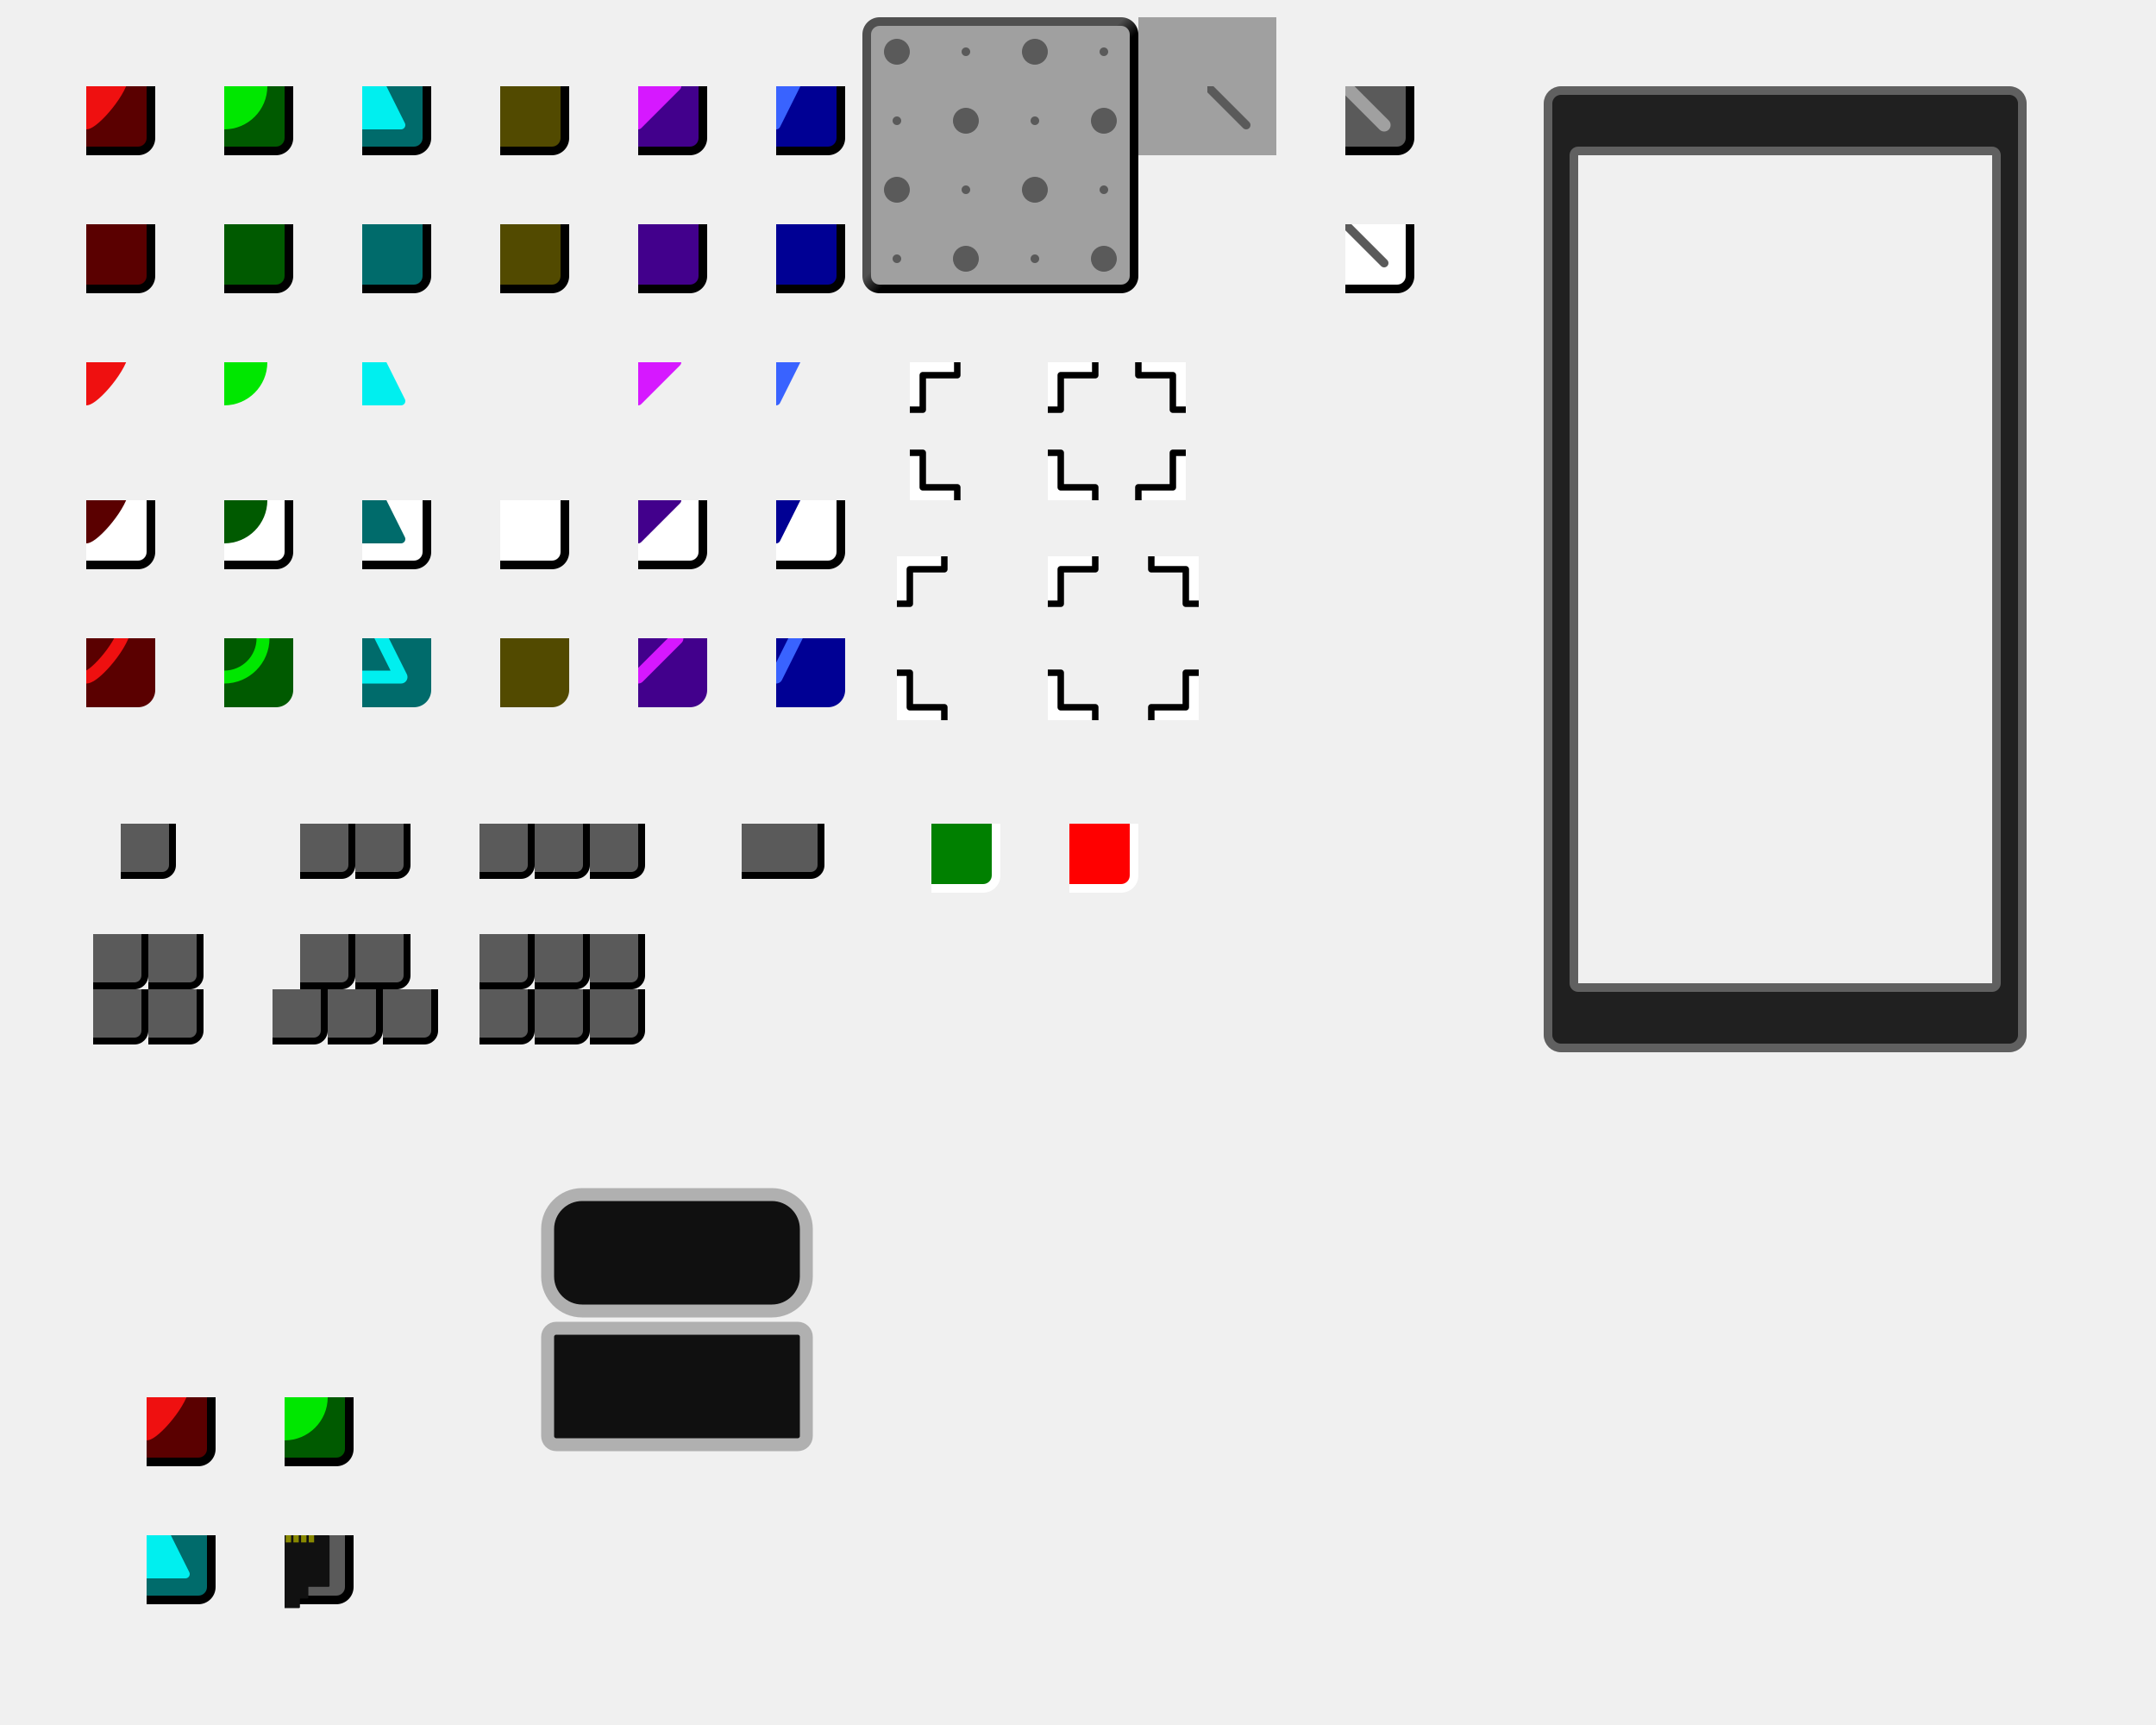
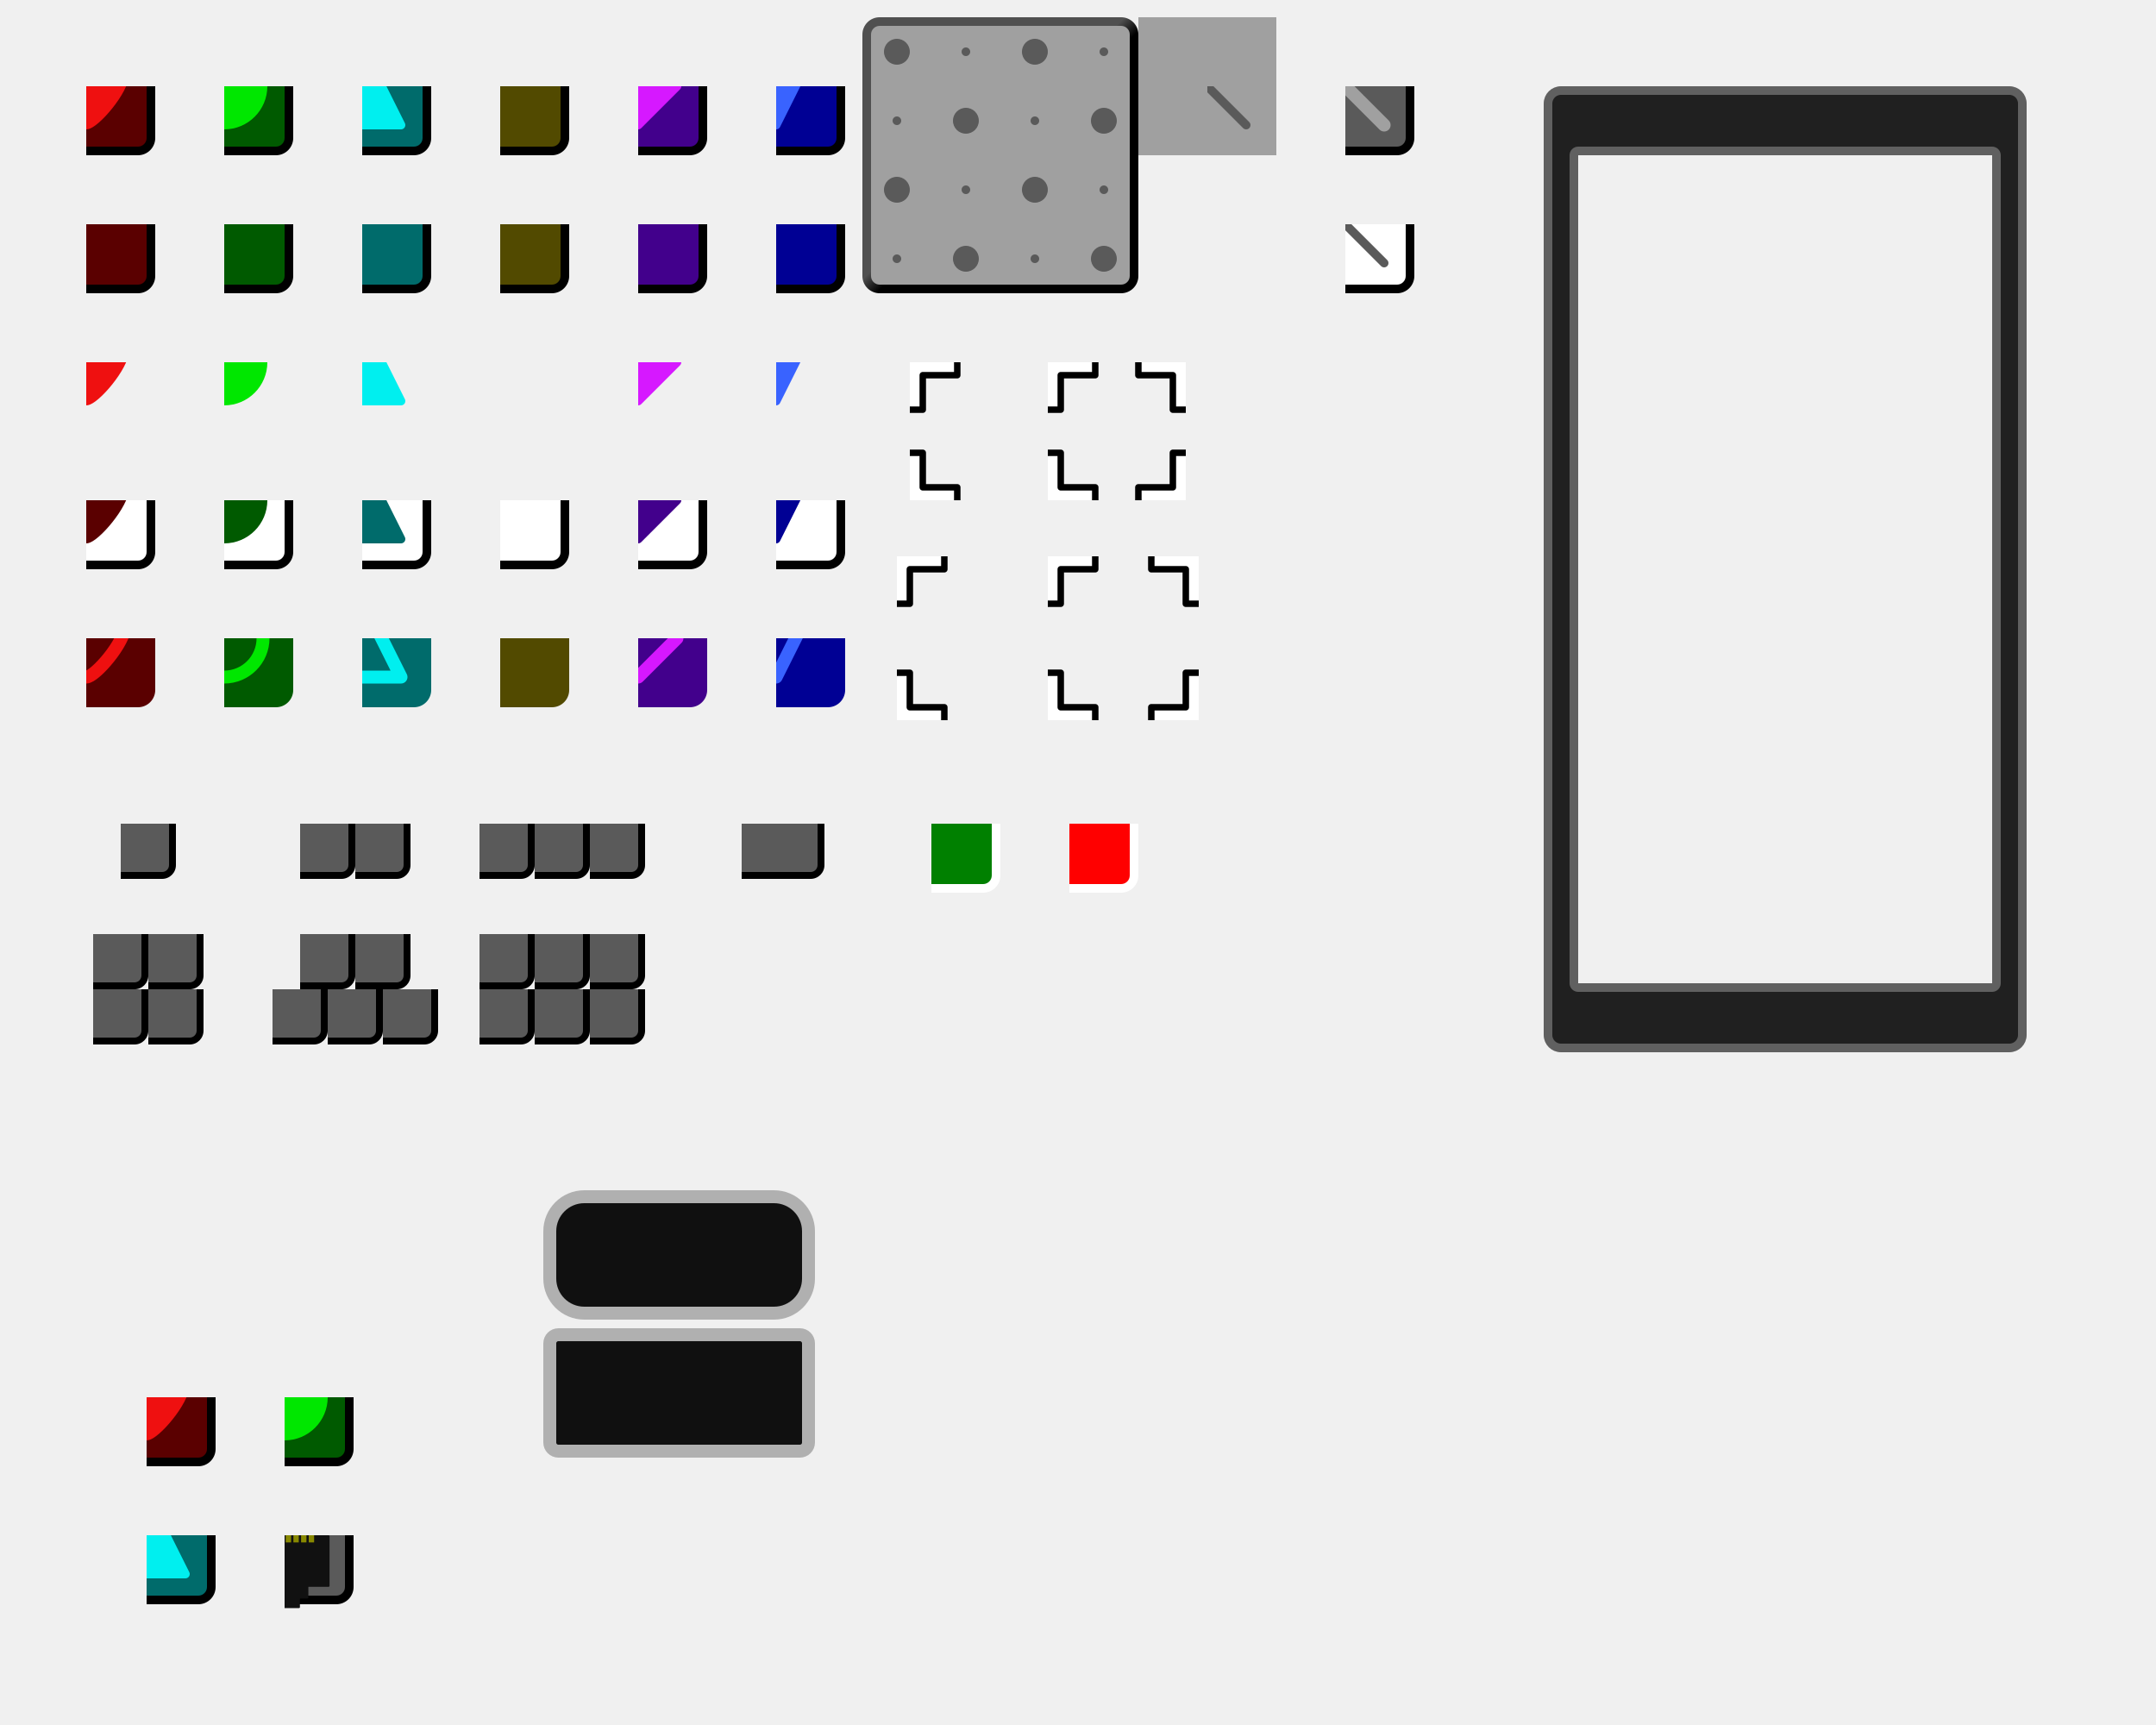
<svg xmlns="http://www.w3.org/2000/svg" xmlns:xlink="http://www.w3.org/1999/xlink" version="1.0" width="2000px" height="1600px" id="Panettopon-res">
  <defs>
    <linearGradient id="BkColor1-gradient" x1="0.45" y1="0.45" x2="0.55" y2="0.55" spreadMethod="pad">
      <stop offset="0" stop-color="#ef1010" />
      <stop offset="1" stop-color="black" />
    </linearGradient>
    <linearGradient id="BkColor2-gradient" x1="0.45" y1="0.45" x2="0.55" y2="0.55" spreadMethod="pad">
      <stop offset="0" stop-color="#00e700" />
      <stop offset="1" stop-color="black" />
    </linearGradient>
    <linearGradient id="BkColor3-gradient" x1="0.45" y1="0.45" x2="0.55" y2="0.55" spreadMethod="pad">
      <stop offset="0" stop-color="#00efef" />
      <stop offset="1" stop-color="black" />
    </linearGradient>
    <linearGradient id="BkColor4-gradient" x1="0.45" y1="0.45" x2="0.55" y2="0.55" spreadMethod="pad">
      <stop offset="0" stop-color="#dede00" />
      <stop offset="1" stop-color="black" />
    </linearGradient>
    <linearGradient id="BkColor5-gradient" x1="0.45" y1="0.45" x2="0.55" y2="0.55" spreadMethod="pad">
      <stop offset="0" stop-color="#d618ff" />
      <stop offset="1" stop-color="black" />
    </linearGradient>
    <linearGradient id="BkColor6-gradient" x1="0.45" y1="0.45" x2="0.55" y2="0.55" spreadMethod="pad">
      <stop offset="0" stop-color="#3963ff" />
      <stop offset="1" stop-color="black" />
    </linearGradient>
    <symbol id="BkColor-bg">
      <rect class="bk-bg" x="-64" y="-64" width="128" height="128" rx="16" ry="16" />
    </symbol>
    <symbol id="BkColor-fg">
      <rect class="bk-fg" x="-56" y="-56" width="112" height="112" rx="8" ry="8" />
    </symbol>
    <symbol id="BkColor1-face">
      <path class="bk-face" d="m 0,36 c 8,0 36,-32 36,-48 s -8,-24 -16,-24 c -12,0 -19,18 -20,18 s -8,-18 -20,-18 c -8,0 -16,8 -16,24 s 28,48 36,48 z" />
    </symbol>
    <symbol id="BkColor2-face">
      <path class="bk-face" d="M 36,0 C 36,19.882 19.882,36 0,36 -19.882,36 -36,19.882 -36,0 c 0,-19.882 16.118,-36 36,-36 19.882,0 36,16.118 36,36 z" />
    </symbol>
    <symbol id="BkColor3-face">
      <path class="bk-face" d="m 0,-36 -36,72 72,0 z" />
    </symbol>
    <symbol id="BkColor4-face">
      <path class="bk-face" />
    </symbol>
    <symbol id="BkColor5-face">
      <path class="bk-face" d="m 0,-36 36,36 -36,36 -36,-36 z" />
    </symbol>
    <symbol id="BkColor6-face">
      <path class="bk-face" d="m 0,36 -36,-72 72,0 z" />
    </symbol>
    <linearGradient id="BkGarbage-gradient" x1="0.45" y1="0.45" x2="0.55" y2="0.55" spreadMethod="pad">
      <stop offset="0" stop-color="#505050" />
      <stop offset="1" stop-color="black" />
    </linearGradient>
    <linearGradient id="BkGarbage-Big-gradient" x1="0.475" y1="0.475" x2="0.525" y2="0.525" spreadMethod="pad">
      <stop offset="0" stop-color="#505050" />
      <stop offset="1" stop-color="black" />
    </linearGradient>
    <pattern id="BkGarbage-tile" class="bk-gb bk-tile" x="0" y="0" width="128" height="128" patternUnits="userSpaceOnUse">
      <rect x="0" y="0" width="129" height="129" fill="#a0a0a0" />
      <circle cx="32" cy="32" r="12" fill="#5a5a5a" />
      <circle cx="96" cy="96" r="12" fill="#5a5a5a" />
      <circle cx="96" cy="32" r="4" fill="#5a5a5a" />
      <circle cx="32" cy="96" r="4" fill="#5a5a5a" />
    </pattern>
    <symbol id="BkGarbage-face">
      <path class="bk-face" d="M -36,-36 L 36,36 M -36,36 L 36,-36" />
    </symbol>
    <symbol id="GbHanging-large" class="bk-gb bk-mutate">
      <rect class="bk-bg" x="-96" y="-64" width="192" height="128" rx="16" ry="16" />
      <rect class="bk-fg" x="-88" y="-56" width="176" height="112" rx="8" ry="8" />
    </symbol>
    <symbol id="GbHanging-small" class="bk-gb bk-mutate" transform="scale(0.5)">
      <use class="bk-bg" xlink:href="#BkColor-bg" />
      <use class="bk-fg" xlink:href="#BkColor-fg" />
    </symbol>
    <symbol id="SwapCursor-corner">
      <path d="m 12,12 32,0 0,-24 -32,0 a 24,24 0 0,0 -24,24 l 0,32 24,0 z" />
    </symbol>
    <symbol id="SwapCursor-tee">
      <path d="m 0,-8.785 A 24,24 0, 0,0 -12,-12 l -32,0 0,24 32,0 0,32 24,0 0,-32 32,0 0,-24 -32,0 A 24,24 0 0,0 0,-8.785 z" />
    </symbol>
    <symbol id="Label-bg">
      <rect class="lbl-bg" x="-64" y="-64" width="128" height="128" rx="16" ry="16" />
    </symbol>
    <symbol id="Label-fg">
      <rect class="lbl-fg" x="-56" y="-56" width="112" height="112" rx="8" ry="8" />
    </symbol>
    <symbol id="RJ45-socket" transform="translate(0,-4.826)">
      <g id="RJ45-socket-hole">
        <rect x="-5.956" y="0" width="11.913" height="6.833" rx="0.127" ry="0.127" />
        <rect x="-3.15" y="0" width="6.299" height="8.382" rx="0.127" ry="0.127" />
        <rect x="-2.032" y="0" width="4.064" height="9.652" rx="0.127" ry="0.127" />
      </g>
      <g id="RJ45-socket-pins">
        <rect x="-3.556" y="0" width="0.711" height="0.95" transform="translate(-0.3556)" />
        <rect x="-2.54" y="0" width="0.711" height="0.95" transform="translate(-0.3556)" />
        <rect x="-1.524" y="0" width="0.711" height="0.95" transform="translate(-0.3556)" />
        <rect x="-0.508" y="0" width="0.711" height="0.95" transform="translate(-0.3556)" />
        <rect x=" 0.508" y="0" width="0.711" height="0.95" transform="translate(-0.3556)" />
        <rect x=" 1.524" y="0" width="0.711" height="0.95" transform="translate(-0.3556)" />
        <rect x=" 2.54" y="0" width="0.711" height="0.95" transform="translate(-0.3556)" />
        <rect x=" 3.556" y="0" width="0.711" height="0.95" transform="translate(-0.3556)" />
      </g>
    </symbol>
    <style type="text/css">

      .bk-bg { stroke: none; }
      .bk-flash .bk-fg { fill: white; }
      .bk-mutate .bk-face { fill: none; }
      .bk-mutate .bk-fg { fill: none; } /* hidden */

      .bk-fg, .bk-fg *, .bk-face {
        stroke-linecap: round;
        stroke-linejoin: round;
      }
      .bk-fg, .bk-fg *, .bk-normal .bk-face, .bk-flash .bk-face {
        stroke-width: 8;
      }
      .bk-mutate .bk-face {
        stroke-width: 12;
      }

      .bk-color1 .bk-bg { fill: url(#BkColor1-gradient); }
      .bk-color1.bk-normal .bk-fg {  fill: #5a0000; }
      .bk-color1.bk-normal .bk-face { stroke: #ef1010; fill: #ef1010; }
      .bk-color1.bk-flash .bk-face { stroke: #5a0000; fill: #5a0000; }
      .bk-color1.bk-mutate .bk-face { stroke: #ef1010; }
      .bk-color1.bk-mutate .bk-bg { fill: #5a0000; }

      .bk-color2 .bk-bg { fill: url(#BkColor2-gradient); }
      .bk-color2.bk-normal .bk-fg {  fill: #005a00; }
      .bk-color2.bk-normal .bk-face { stroke: #00e700; fill: #00e700; }
      .bk-color2.bk-flash .bk-face { stroke: #005a00; fill: #005a00; }
      .bk-color2.bk-mutate .bk-face { stroke: #00e700; }
      .bk-color2.bk-mutate .bk-bg { fill: #005a00; }

      .bk-color3 .bk-bg { fill: url(#BkColor3-gradient); }
      .bk-color3.bk-normal .bk-fg {  fill: #006b6b; }
      .bk-color3.bk-normal .bk-face { stroke: #00efef; fill: #00efef; }
      .bk-color3.bk-flash .bk-face { stroke: #006b6b; fill: #006b6b; }
      .bk-color3.bk-mutate .bk-face { stroke: #00efef; }
      .bk-color3.bk-mutate .bk-bg { fill: #006b6b; }

      .bk-color4 .bk-bg { fill: url(#BkColor4-gradient); }
      .bk-color4.bk-normal .bk-fg {  fill: #524a00; }
      .bk-color4.bk-normal .bk-face { stroke: #dede00; fill: #dede00; }
      .bk-color4.bk-flash .bk-face { stroke: #524a00; fill: #524a00; }
      .bk-color4.bk-mutate .bk-face { stroke: #dede00; }
      .bk-color4.bk-mutate .bk-bg { fill: #524a00; }

      .bk-color5 .bk-bg { fill: url(#BkColor5-gradient); }
      .bk-color5.bk-normal .bk-fg {  fill: #42008c; }
      .bk-color5.bk-normal .bk-face { stroke: #d618ff; fill: #d618ff; }
      .bk-color5.bk-flash .bk-face { stroke: #42008c; fill: #42008c; }
      .bk-color5.bk-mutate .bk-face { stroke: #d618ff; }
      .bk-color5.bk-mutate .bk-bg { fill: #42008c; }

      .bk-color6 .bk-bg { fill: url(#BkColor6-gradient); }
      .bk-color6.bk-normal .bk-fg {  fill: #000094; }
      .bk-color6.bk-normal .bk-face { stroke: #3963ff; fill: #3963ff; }
      .bk-color6.bk-flash .bk-face { stroke: #000094; fill: #000094; }
      .bk-color6.bk-mutate .bk-face { stroke: #3963ff; }
      .bk-color6.bk-mutate .bk-bg { fill: #000094; }

      .bk-gb .bk-bg { fill: url(#BkGarbage-gradient); }
      .bk-gb.bk-normal .bk-bg { fill: url(#BkGarbage-Big-gradient); }
      .bk-gb.bk-normal .bk-fg { fill: url(#BkGarbage-tile); }
      .bk-gb .bk-face { stroke: #5a5a5a; }
      .bk-gb.bk-mutate .bk-face { stroke: #a0a0a0; }
      .bk-gb.bk-mutate .bk-fg { fill: #5a5a5a; }


      #SwapCursor * {
        fill: white;
        stroke: black;
        stroke-width: 6;
        stroke-linecap: round;
        stroke-linejoin: round;
      }

      .lbl-bg {
        fill: white;
        stroke: none;
      }
      .lbl-fg { stroke: none; }
      #Label-Chain .lbl-fg { fill: green; }
      #Label-Combo .lbl-fg { fill: red; }


      #Field-Frame {
        fill: #202020;
        stroke: #606060;
      }


      .widget {
        stroke-width: 6;
        fill: #101010;
        stroke: #b0b0b0;
        stroke-linecap: round;
        stroke-linejoin: round;
      }

      #RJ45-socket-hole { stroke: none; fill: #111111; }
      #RJ45-socket-pins { stroke: none; fill: #888800; }

      .bk-rj45 .bk-bg { fill: url(#BkGarbage-gradient); }
      .bk-rj45 .bk-fg { fill: #5a5a5a; }

    </style>
  </defs>
  <g id="BkColor-map" transform="translate(80,80)">
    <g id="BkColor-Normal-all" transform="translate(0,0)">
      <g id="BkColor1-Normal" class="bk-color1 bk-normal" transform="translate(0,0)">
        <use class="bk-bg" xlink:href="#BkColor-bg" />
        <use class="bk-fg" xlink:href="#BkColor-fg" />
        <use class="bk-face" xlink:href="#BkColor1-face" />
      </g>
      <g id="BkColor2-Normal" class="bk-color2 bk-normal" transform="translate(128,0)">
        <use class="bk-bg" xlink:href="#BkColor-bg" />
        <use class="bk-fg" xlink:href="#BkColor-fg" />
        <use class="bk-face" xlink:href="#BkColor2-face" />
      </g>
      <g id="BkColor3-Normal" class="bk-color3 bk-normal" transform="translate(256,0)">
        <use class="bk-bg" xlink:href="#BkColor-bg" />
        <use class="bk-fg" xlink:href="#BkColor-fg" />
        <use class="bk-face" xlink:href="#BkColor3-face" />
      </g>
      <g id="BkColor4-Normal" class="bk-color4 bk-normal" transform="translate(384,0)">
        <use class="bk-bg" xlink:href="#BkColor-bg" />
        <use class="bk-fg" xlink:href="#BkColor-fg" />
        <use class="bk-face" xlink:href="#BkColor4-face" />
      </g>
      <g id="BkColor5-Normal" class="bk-color5 bk-normal" transform="translate(512,0)">
        <use class="bk-bg" xlink:href="#BkColor-bg" />
        <use class="bk-fg" xlink:href="#BkColor-fg" />
        <use class="bk-face" xlink:href="#BkColor5-face" />
      </g>
      <g id="BkColor6-Normal" class="bk-color6 bk-normal" transform="translate(640,0)">
        <use class="bk-bg" xlink:href="#BkColor-bg" />
        <use class="bk-fg" xlink:href="#BkColor-fg" />
        <use class="bk-face" xlink:href="#BkColor6-face" />
      </g>
    </g>
    <g id="BkColor-Back-all" transform="translate(0,128)">
      <g id="BkColor1-Back" class="bk-color1 bk-normal" transform="translate(0,0)">
        <use class="bk-bg" xlink:href="#BkColor-bg" />
        <use class="bk-fg" xlink:href="#BkColor-fg" />
      </g>
      <g id="BkColor2-Back" class="bk-color2 bk-normal" transform="translate(128,0)">
        <use class="bk-bg" xlink:href="#BkColor-bg" />
        <use class="bk-fg" xlink:href="#BkColor-fg" />
      </g>
      <g id="BkColor3-Back" class="bk-color3 bk-normal" transform="translate(256,0)">
        <use class="bk-bg" xlink:href="#BkColor-bg" />
        <use class="bk-fg" xlink:href="#BkColor-fg" />
      </g>
      <g id="BkColor4-Back" class="bk-color4 bk-normal" transform="translate(384,0)">
        <use class="bk-bg" xlink:href="#BkColor-bg" />
        <use class="bk-fg" xlink:href="#BkColor-fg" />
      </g>
      <g id="BkColor5-Back" class="bk-color5 bk-normal" transform="translate(512,0)">
        <use class="bk-bg" xlink:href="#BkColor-bg" />
        <use class="bk-fg" xlink:href="#BkColor-fg" />
      </g>
      <g id="BkColor6-Back" class="bk-color6 bk-normal" transform="translate(640,0)">
        <use class="bk-bg" xlink:href="#BkColor-bg" />
        <use class="bk-fg" xlink:href="#BkColor-fg" />
      </g>
    </g>
    <g id="BkColor-Face-all" transform="translate(0,256)">
      <g id="BkColor1-Face" class="bk-color1 bk-normal" transform="translate(0,0)">
        <use class="bk-face" xlink:href="#BkColor1-face" transform="translate(0,0)" />
      </g>
      <g id="BkColor2-Face" class="bk-color2 bk-normal" transform="translate(128,0)">
        <use class="bk-face" xlink:href="#BkColor2-face" transform="translate(0,0)" />
      </g>
      <g id="BkColor3-Face" class="bk-color3 bk-normal" transform="translate(256,0)">
        <use class="bk-face" xlink:href="#BkColor3-face" transform="translate(0,0)" />
      </g>
      <g id="BkColor4-Face" class="bk-color4 bk-normal" transform="translate(384,0)">
        <use class="bk-face" xlink:href="#BkColor4-face" transform="translate(0,0)" />
      </g>
      <g id="BkColor5-Face" class="bk-color5 bk-normal" transform="translate(512,0)">
        <use class="bk-face" xlink:href="#BkColor5-face" transform="translate(0,0)" />
      </g>
      <g id="BkColor6-Face" class="bk-color6 bk-normal" transform="translate(640,0)">
        <use class="bk-face" xlink:href="#BkColor6-face" transform="translate(0,0)" />
      </g>
    </g>
    <g id="BkColor-Flash-all" transform="translate(0,384)">
      <g id="BkColor1-Flash" class="bk-color1 bk-flash" transform="translate(0,0)">
        <use class="bk-bg" xlink:href="#BkColor-bg" />
        <use class="bk-fg" xlink:href="#BkColor-fg" />
        <use class="bk-face" xlink:href="#BkColor1-face" />
      </g>
      <g id="BkColor2-Flash" class="bk-color2 bk-flash" transform="translate(128,0)">
        <use class="bk-bg" xlink:href="#BkColor-bg" />
        <use class="bk-fg" xlink:href="#BkColor-fg" />
        <use class="bk-face" xlink:href="#BkColor2-face" />
      </g>
      <g id="BkColor3-Flash" class="bk-color3 bk-flash" transform="translate(256,0)">
        <use class="bk-bg" xlink:href="#BkColor-bg" />
        <use class="bk-fg" xlink:href="#BkColor-fg" />
        <use class="bk-face" xlink:href="#BkColor3-face" />
      </g>
      <g id="BkColor4-Flash" class="bk-color4 bk-flash" transform="translate(384,0)">
        <use class="bk-bg" xlink:href="#BkColor-bg" />
        <use class="bk-fg" xlink:href="#BkColor-fg" />
        <use class="bk-face" xlink:href="#BkColor4-face" />
      </g>
      <g id="BkColor5-Flash" class="bk-color5 bk-flash" transform="translate(512,0)">
        <use class="bk-bg" xlink:href="#BkColor-bg" />
        <use class="bk-fg" xlink:href="#BkColor-fg" />
        <use class="bk-face" xlink:href="#BkColor5-face" />
      </g>
      <g id="BkColor6-Flash" class="bk-color6 bk-flash" transform="translate(640,0)">
        <use class="bk-bg" xlink:href="#BkColor-bg" />
        <use class="bk-fg" xlink:href="#BkColor-fg" />
        <use class="bk-face" xlink:href="#BkColor6-face" />
      </g>
    </g>
    <g id="BkColor-Mutate-all" transform="translate(0,512)">
      <g id="BkColor1-Mutate" class="bk-color1 bk-mutate" transform="translate(0,0)">
        <use class="bk-bg" xlink:href="#BkColor-bg" />
        <use class="bk-fg" xlink:href="#BkColor-fg" />
        <use class="bk-face" xlink:href="#BkColor1-face" />
      </g>
      <g id="BkColor2-Mutate" class="bk-color2 bk-mutate" transform="translate(128,0)">
        <use class="bk-bg" xlink:href="#BkColor-bg" />
        <use class="bk-fg" xlink:href="#BkColor-fg" />
        <use class="bk-face" xlink:href="#BkColor2-face" width="80" />
      </g>
      <g id="BkColor3-Mutate" class="bk-color3 bk-mutate" transform="translate(256,0)">
        <use class="bk-bg" xlink:href="#BkColor-bg" />
        <use class="bk-fg" xlink:href="#BkColor-fg" />
        <use class="bk-face" xlink:href="#BkColor3-face" />
      </g>
      <g id="BkColor4-Mutate" class="bk-color4 bk-mutate" transform="translate(384,0)">
        <use class="bk-bg" xlink:href="#BkColor-bg" />
        <use class="bk-fg" xlink:href="#BkColor-fg" />
        <use class="bk-face" xlink:href="#BkColor4-face" />
      </g>
      <g id="BkColor5-Mutate" class="bk-color5 bk-mutate" transform="translate(512,0)">
        <use class="bk-bg" xlink:href="#BkColor-bg" />
        <use class="bk-fg" xlink:href="#BkColor-fg" />
        <use class="bk-face" xlink:href="#BkColor5-face" />
      </g>
      <g id="BkColor6-Mutate" class="bk-color6 bk-mutate" transform="translate(640,0)">
        <use class="bk-bg" xlink:href="#BkColor-bg" />
        <use class="bk-fg" xlink:href="#BkColor-fg" />
        <use class="bk-face" xlink:href="#BkColor6-face" />
      </g>
    </g>
  </g>
  <g id="BkGarbage-map" transform="translate(928,144)">
    <g id="BkGarbage-Big" class="bk-gb bk-normal">
      <rect class="bk-bg" x="-128" y="-128" width="256" height="256" rx="16" ry="16" />
      <rect class="bk-fg" x="-120" y="-120" width="240" height="240" rx="8" ry="8" />
    </g>
    <g id="BkGarbage-center" class="bk-gb bk-normal" transform="translate(192,-64)">
      <rect x="-64" y="-64" width="128" height="128" fill="#a0a0a0" />
      <use class="bk-face" xlink:href="#BkGarbage-face" />
    </g>
    <g id="BkGarbage-Mutate" class="bk-gb bk-mutate" transform="translate(320,-64)">
      <use class="bk-bg" xlink:href="#BkColor-bg" />
      <use class="bk-fg" xlink:href="#BkColor-fg" />
      <use class="bk-face" xlink:href="#BkGarbage-face" />
    </g>
    <g id="BkGarbage-Flash" class="bk-gb bk-flash" transform="translate(320,64)">
      <use class="bk-bg" xlink:href="#BkColor-bg" />
      <use class="bk-fg" xlink:href="#BkColor-fg" />
      <use class="bk-face" xlink:href="#BkGarbage-face" />
    </g>
  </g>
  <g id="SwapCursor" transform="translate(812,304)">
    <rect id="SwapCursor-container" width="320" height="384" style="stroke: none; fill: none;" />
    <g id="SwapCursor-normal" transform="translate(160,96)">
      <use xlink:href="#SwapCursor-corner" transform="translate(-128,-64) scale( 1, 1)" />
      <use xlink:href="#SwapCursor-corner" transform="translate( 128,-64) scale(-1, 1)" />
      <use xlink:href="#SwapCursor-corner" transform="translate(-128, 64) scale( 1,-1)" />
      <use xlink:href="#SwapCursor-corner" transform="translate( 128, 64) scale(-1,-1)" />
      <use xlink:href="#SwapCursor-tee" transform="translate(0,-64) scale(1, 1)" />
      <use xlink:href="#SwapCursor-tee" transform="translate(0, 64) scale(1,-1)" />
    </g>
    <g id="SwapCursor-extend" transform="translate(160,288)">
      <use xlink:href="#SwapCursor-corner" transform="translate(-140,-76) scale( 1, 1)" />
      <use xlink:href="#SwapCursor-corner" transform="translate( 140,-76) scale(-1, 1)" />
      <use xlink:href="#SwapCursor-corner" transform="translate(-140, 76) scale( 1,-1)" />
      <use xlink:href="#SwapCursor-corner" transform="translate( 140, 76) scale(-1,-1)" />
      <use xlink:href="#SwapCursor-tee" transform="translate(0,-76) scale(1, 1)" />
      <use xlink:href="#SwapCursor-tee" transform="translate(0, 76) scale(1,-1)" />
    </g>
  </g>
  <g id="Labels" transform="translate(928,828)">
    <g id="Label-Chain" class="lbl" transform="translate(-64,-64)">
      <use class="lbl-bg" xlink:href="#Label-bg" />
      <use class="lbl-fg" xlink:href="#Label-fg" />
    </g>
    <g id="Label-Combo" class="lbl" transform="translate(64,-64)">
      <use class="lbl-bg" xlink:href="#Label-bg" />
      <use class="lbl-fg" xlink:href="#Label-fg" />
    </g>
  </g>
  <g id="GbHanging-map" transform="translate(16,700)">
    <rect id="GbHanging-container" width="768" height="256" style="stroke: none; fill: none;" />
    <g id="GbHanging-1" transform="translate(96,64) scale(0.8)">
      <use xlink:href="#GbHanging-small" transform="translate(  0,0)" />
    </g>
    <g id="GbHanging-2" transform="translate(288,64) scale(0.8)">
      <use xlink:href="#GbHanging-small" transform="translate(-32,0)" />
      <use xlink:href="#GbHanging-small" transform="translate( 32,0)" />
    </g>
    <g id="GbHanging-3" transform="translate(480,64) scale(0.8)">
      <use xlink:href="#GbHanging-small" transform="translate(-64,0)" />
      <use xlink:href="#GbHanging-small" transform="translate(  0,0)" />
      <use xlink:href="#GbHanging-small" transform="translate( 64,0)" />
    </g>
    <g id="GbHanging-4" transform="translate(96,192) scale(0.8)">
      <use xlink:href="#GbHanging-small" transform="translate(-32,-32)" />
      <use xlink:href="#GbHanging-small" transform="translate( 32,-32)" />
      <use xlink:href="#GbHanging-small" transform="translate(-32, 32)" />
      <use xlink:href="#GbHanging-small" transform="translate( 32, 32)" />
    </g>
    <g id="GbHanging-5" transform="translate(288,192) scale(0.8)">
      <use xlink:href="#GbHanging-small" transform="translate(-32,-32)" />
      <use xlink:href="#GbHanging-small" transform="translate( 32,-32)" />
      <use xlink:href="#GbHanging-small" transform="translate(-64, 32)" />
      <use xlink:href="#GbHanging-small" transform="translate(  0, 32)" />
      <use xlink:href="#GbHanging-small" transform="translate( 64, 32)" />
    </g>
    <g id="GbHanging-6" transform="translate(480,192) scale(0.8)">
      <use xlink:href="#GbHanging-small" transform="translate(-64,-32)" />
      <use xlink:href="#GbHanging-small" transform="translate(  0,-32)" />
      <use xlink:href="#GbHanging-small" transform="translate( 64,-32)" />
      <use xlink:href="#GbHanging-small" transform="translate(-64, 32)" />
      <use xlink:href="#GbHanging-small" transform="translate(  0, 32)" />
      <use xlink:href="#GbHanging-small" transform="translate( 64, 32)" />
    </g>
    <g id="GbHanging-Line" transform="translate(672,64) scale(0.8)">
      <use xlink:href="#GbHanging-large" />
    </g>
  </g>
  <g id="Field-Frame" transform="translate(1400,16)">
    <rect id="Field-Frame-container" width="512" height="1024" style="stroke: none; fill: none;" />
    <path transform="translate(256,512) scale(0.5,0.5)" fill-rule="evenodd" stroke-width="16" d="       M -392,-768 a 8,8 0,0,1  8,-8       h    768    a 8,8 0,0,1  8, 8       v   1536    a 8,8 0,0,1 -8, 8       h   -768    a 8,8 0,0,1 -8,-8       z       M -440,-864 a 24,24 0,0,1  24,-24       h    832    a 24,24 0,0,1  24, 24       v   1728    a 24,24 0,0,1 -24, 24       h   -832    a 24,24 0,0,1 -24,-24       z       " />
  </g>
  <g id="Menu-map" transform="translate(500,1100) scale(2)">
    <rect id="Menu-container" width="128" height="128" style="stroke: none; fill: none;" />
-     <rect id="Menu-Button" transform="translate(4,4)" class="widget" x="0" y="0" width="120" height="54" rx="16" ry="16" />
-     <rect id="Menu-Entry" transform="translate(4,66)" class="widget" x="0" y="0" width="120" height="54" rx="4" ry="4" />
+     <rect id="Menu-Button" transform="translate(5,5)" class="widget" x="0" y="0" width="120" height="54" rx="16" ry="16" />
+     <rect id="Menu-Entry" transform="translate(5,69)" class="widget" x="0" y="0" width="120" height="54" rx="4" ry="4" />
  </g>
  <g id="App-icon" transform="translate(200,1360)">
    <use xlink:href="#BkColor1-Normal" transform="translate(-64,-64)" />
    <use xlink:href="#BkColor2-Normal" transform="translate(-64,-64)" />
    <use xlink:href="#BkColor3-Normal" transform="translate(-320,64)" />
    <g id="BkRJ45" class="bk-rj45" transform="translate(64,64)">
      <use class="bk-bg" xlink:href="#BkColor-bg" />
      <use class="bk-fg" xlink:href="#BkColor-fg" />
      <use xlink:href="#RJ45-socket" transform="scale(7)" />
    </g>
  </g>
</svg>
